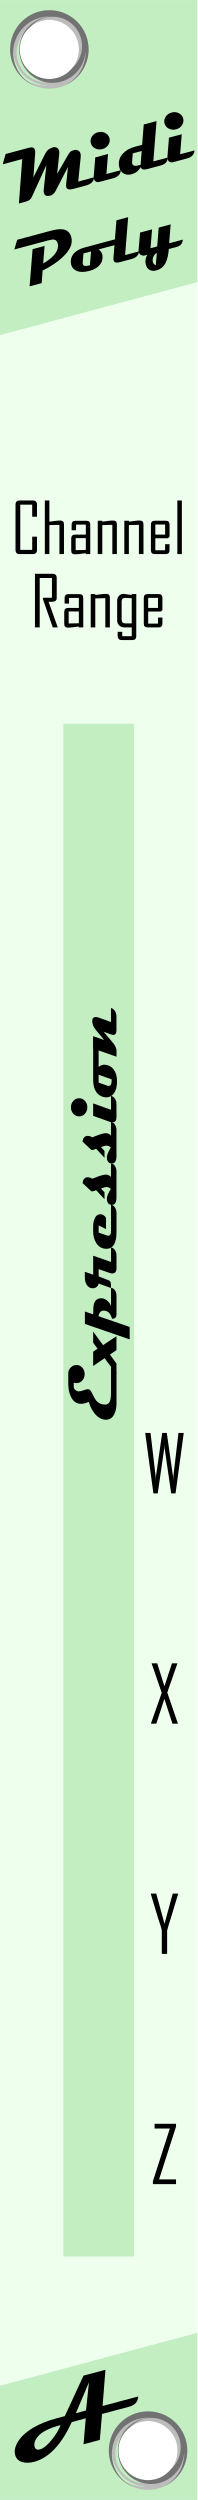
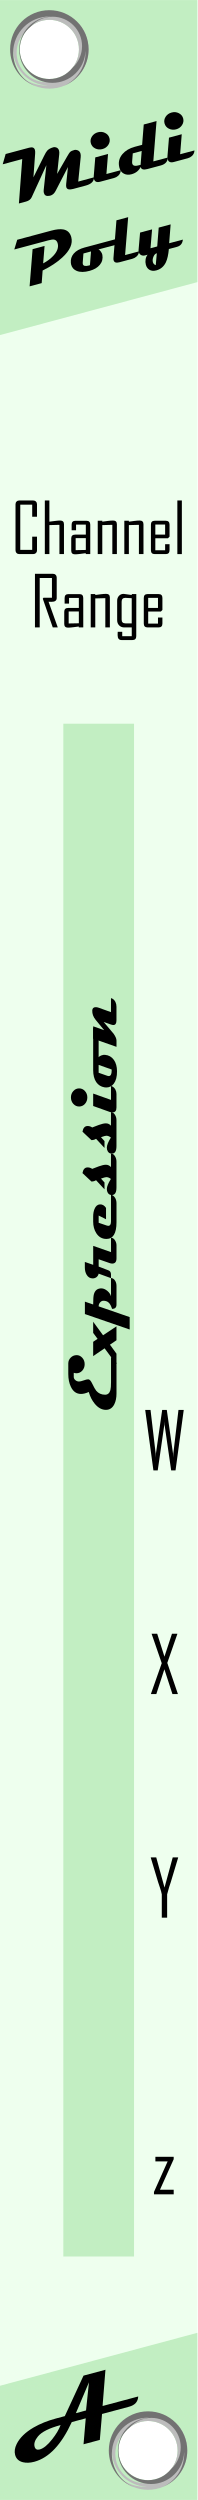
<svg xmlns="http://www.w3.org/2000/svg" width="30" height="380" viewBox="0 0 7.938 100.542" version="1.1" id="svg8">
  <defs id="defs2" />
  <g id="layer1" transform="translate(0,-196.4583)" style="display:inline">
    <path style="opacity:1;vector-effect:none;fill:#eeffee;fill-opacity:1;fill-rule:evenodd;stroke:none;stroke-width:1.837;stroke-linecap:butt;stroke-linejoin:round;stroke-miterlimit:4;stroke-dasharray:none;stroke-dashoffset:0;stroke-opacity:1;paint-order:normal" d="M 0,0 V 380 H 30 V 0 Z M 7.5,3.002 A 4.5,4.5 0 0 1 12,7.5 4.5,4.5 0 0 1 7.5,12 4.5,4.5 0 0 1 3,7.5 4.5,4.5 0 0 1 7.5,3.002 Z M 22.5,368.002 A 4.5,4.5 0 0 1 27,372.5 4.5,4.5 0 0 1 22.5,377 4.5,4.5 0 0 1 18,372.5 a 4.5,4.5 0 0 1 4.5,-4.498 z" id="rect817" transform="matrix(0.2645833,0,0,0.2645833,0,196.4583)" />
    <path style="opacity:1;vector-effect:none;fill:#c2eec2;fill-opacity:1;fill-rule:evenodd;stroke:none;stroke-width:0.855;stroke-linecap:butt;stroke-linejoin:round;stroke-miterlimit:4;stroke-dasharray:none;stroke-dashoffset:0;stroke-opacity:1;paint-order:normal" d="M 30,354.598 0,362.645 V 380 h 30 z m -7.5,13.404 A 4.5,4.5 0 0 1 27,372.5 4.5,4.5 0 0 1 22.5,377 4.5,4.5 0 0 1 18,372.5 a 4.5,4.5 0 0 1 4.5,-4.498 z" transform="matrix(0.2645833,0,0,0.2645833,0,196.4583)" id="path854" />
    <g aria-label="Ahornberg" transform="rotate(-15,-2.767502,0.4909341)" style="font-style:normal;font-weight:normal;font-size:10.583px;line-height:1.25;font-family:sans-serif;letter-spacing:0px;word-spacing:0px;fill:#000000;fill-opacity:1;stroke:none;stroke-width:0.265" id="text3789">
      <path d="m -70.39,285.033 q -0.097,0.303 -0.462,0.303 h -1.126 l -0.356,0.985 h -0.678 l 0.356,-0.985 h -0.582 q -0.955,1.152 -1.866,1.152 -0.265,0 -0.447,-0.099 -0.229,-0.125 -0.229,-0.368 0,-0.207 0.171,-0.404 0.275,-0.316 0.832,-0.468 0.436,-0.117 0.963,-0.117 h 0.368 l 1.148,-1.378 h 0.913 l -0.489,1.378 z m -1.766,-1.063 -0.83,1.063 h 0.423 z m -1.548,1.366 q -0.711,0 -0.997,0.205 -0.237,0.171 -0.237,0.362 0,0.163 0.171,0.163 0.235,0 0.587,-0.265 0.309,-0.229 0.476,-0.464 z" style="font-style:normal;font-variant:normal;font-weight:normal;font-stretch:normal;font-size:3.881px;font-family:Magneto;-inkscape-font-specification:Magneto;stroke-width:0.265" id="path4533" />
    </g>
    <path style="opacity:1;vector-effect:none;fill:#c2eec2;fill-opacity:1;fill-rule:evenodd;stroke:none;stroke-width:0.855;stroke-linecap:butt;stroke-linejoin:round;stroke-miterlimit:4;stroke-dasharray:none;stroke-dashoffset:0;stroke-opacity:1;paint-order:normal" d="M 0,0 V 50.922 L 30,42.875 V 0 Z M 7.5,3.002 A 4.5,4.5 0 0 1 12,7.5 4.5,4.5 0 0 1 7.5,12 4.5,4.5 0 0 1 3,7.5 4.5,4.5 0 0 1 7.5,3.002 Z" transform="matrix(0.2645833,0,0,0.2645833,0,196.4583)" id="path848" />
    <g id="g867" transform="translate(-15.87438)">
      <path style="opacity:1;fill:#bcbcbc;fill-opacity:1;stroke:none;stroke-width:0.795;stroke-opacity:1" d="m 82.5,367 a 5.5,5.5 0 0 0 -5.5,5.5 5.5,5.5 0 0 0 5.287,5.49 A 6,6 0 0 1 82,378.002 6,6 0 0 1 78.275,376.705 5.965,5.965 0 0 0 82.5,378.465 5.965,5.965 0 0 0 88.465,372.5 5.965,5.965 0 0 0 86.656,368.221 6,6 0 0 1 88,372 6,6 0 0 1 87.988,372.209 5.5,5.5 0 0 0 82.5,367 Z m 0,1 a 4.5,4.5 0 0 1 4.5,4.5 4.5,4.5 0 0 1 -1.73,3.545 4.473,4.473 0 0 1 -3.266,1.426 4.473,4.473 0 0 1 -4.475,-4.475 4.473,4.473 0 0 1 1.449,-3.289 A 4.5,4.5 0 0 1 82.5,368 Z" transform="matrix(0.2645833,0,0,0.2645833,0,196.4583)" id="path863" />
      <path style="opacity:1;fill:#727272;fill-opacity:1;stroke:none;stroke-width:0.795;stroke-opacity:1" d="M 82.5,366.535 A 5.965,5.965 0 0 0 76.535,372.5 5.965,5.965 0 0 0 80.424,378.088 5.5,5.5 0 0 1 77,372.998 a 5.5,5.5 0 0 1 5.5,-5.5 5.5,5.5 0 0 1 0.191,0.012 5.042,5.042 0 0 0 -4.775,5.033 5.042,5.042 0 0 0 5.043,5.041 5.042,5.042 0 0 0 5.031,-4.846 A 5.5,5.5 0 0 1 88,373.002 5.5,5.5 0 0 1 84.699,378.039 5.965,5.965 0 0 0 88.465,372.5 5.965,5.965 0 0 0 82.5,366.535 Z m 0.496,0.994 a 4.473,4.473 0 0 1 4.475,4.475 4.473,4.473 0 0 1 -1.449,3.289 A 4.5,4.5 0 0 1 82.5,377 4.5,4.5 0 0 1 78,372.5 a 4.5,4.5 0 0 1 1.73,-3.545 4.473,4.473 0 0 1 3.266,-1.426 z" transform="matrix(0.2645833,0,0,0.2645833,0,196.4583)" id="path865" />
    </g>
    <g id="g867-3" transform="translate(-19.84313,-96.57291)">
      <path style="opacity:1;fill:#bcbcbc;fill-opacity:1;stroke:none;stroke-width:0.795;stroke-opacity:1" d="m 82.5,367 a 5.5,5.5 0 0 0 -5.5,5.5 5.5,5.5 0 0 0 5.287,5.49 A 6,6 0 0 1 82,378.002 6,6 0 0 1 78.275,376.705 5.965,5.965 0 0 0 82.5,378.465 5.965,5.965 0 0 0 88.465,372.5 5.965,5.965 0 0 0 86.656,368.221 6,6 0 0 1 88,372 6,6 0 0 1 87.988,372.209 5.5,5.5 0 0 0 82.5,367 Z m 0,1 a 4.5,4.5 0 0 1 4.5,4.5 4.5,4.5 0 0 1 -1.73,3.545 4.473,4.473 0 0 1 -3.266,1.426 4.473,4.473 0 0 1 -4.475,-4.475 4.473,4.473 0 0 1 1.449,-3.289 A 4.5,4.5 0 0 1 82.5,368 Z" transform="matrix(0.2645833,0,0,0.2645833,0,196.4583)" id="path863-6" />
      <path style="opacity:1;fill:#727272;fill-opacity:1;stroke:none;stroke-width:0.795;stroke-opacity:1" d="M 82.5,366.535 A 5.965,5.965 0 0 0 76.535,372.5 5.965,5.965 0 0 0 80.424,378.088 5.5,5.5 0 0 1 77,372.998 a 5.5,5.5 0 0 1 5.5,-5.5 5.5,5.5 0 0 1 0.191,0.012 5.042,5.042 0 0 0 -4.775,5.033 5.042,5.042 0 0 0 5.043,5.041 5.042,5.042 0 0 0 5.031,-4.846 A 5.5,5.5 0 0 1 88,373.002 5.5,5.5 0 0 1 84.699,378.039 5.965,5.965 0 0 0 88.465,372.5 5.965,5.965 0 0 0 82.5,366.535 Z m 0.496,0.994 a 4.473,4.473 0 0 1 4.475,4.475 4.473,4.473 0 0 1 -1.449,3.289 A 4.5,4.5 0 0 1 82.5,377 4.5,4.5 0 0 1 78,372.5 a 4.5,4.5 0 0 1 1.73,-3.545 4.473,4.473 0 0 1 3.266,-1.426 z" transform="matrix(0.2645833,0,0,0.2645833,0,196.4583)" id="path865-0" />
    </g>
    <g aria-label="Midi" transform="rotate(-15,3.891675,0.5123487)" style="font-style:normal;font-variant:normal;font-weight:bold;font-stretch:semi-expanded;font-size:2.999px;line-height:1.25;font-family:Magneto;-inkscape-font-specification:'Magneto, Bold Semi-Expanded';font-variant-ligatures:normal;font-variant-caps:normal;font-variant-numeric:normal;font-feature-settings:normal;text-align:start;letter-spacing:0px;word-spacing:0px;writing-mode:lr-tb;text-anchor:start;fill:#000000;fill-opacity:1;stroke:none;stroke-width:0.265" id="text912">
      <path d="m -48.775,196.639 q -0.061,0.234 -0.407,0.234 h -0.526 q -0.246,0 -0.246,-0.142 0,-0.05 0.031,-0.13 l 0.243,-0.633 -0.726,0.797 q -0.117,0.13 -0.256,0.13 -0.026,0 -0.056,-0.004 -0.167,-0.019 -0.167,-0.167 0,-0.057 0.026,-0.123 l 0.36,-0.93 -0.903,1.091 q -0.091,0.111 -0.266,0.111 h -0.297 l 0.592,-1.691 h -0.813 l 0.221,-0.369 h 0.978 q 0.202,0 0.202,0.148 0,0.057 -0.028,0.138 l -0.315,0.908 0.63,-0.713 q 0.12,-0.138 0.184,-0.179 0.107,-0.067 0.277,-0.067 0.048,0 0.101,0.034 0.081,0.053 0.081,0.157 0,0.064 -0.032,0.145 l -0.284,0.738 0.564,-0.567 q 0.12,-0.12 0.16,-0.145 0.069,-0.04 0.198,-0.038 0.051,0 0.108,0.038 0.088,0.057 0.088,0.167 0,0.063 -0.029,0.139 l -0.35,0.924 z" style="font-style:normal;font-variant:normal;font-weight:bold;font-stretch:semi-expanded;font-size:2.999px;font-family:Magneto;-inkscape-font-specification:'Magneto, Bold Semi-Expanded';font-variant-ligatures:normal;font-variant-caps:normal;font-variant-numeric:normal;font-feature-settings:normal;text-align:start;writing-mode:lr-tb;text-anchor:start;stroke-width:0.265" id="path914" />
      <path d="m -47.767,195.278 q 0,0.146 -0.114,0.249 -0.113,0.102 -0.272,0.102 -0.163,0 -0.277,-0.102 -0.113,-0.102 -0.113,-0.249 0,-0.145 0.113,-0.247 0.114,-0.102 0.277,-0.102 0.16,0 0.272,0.102 0.114,0.102 0.114,0.247 z m 0.105,1.362 q -0.038,0.129 -0.158,0.19 -0.086,0.044 -0.187,0.044 h -0.578 q -0.209,0 -0.209,-0.176 0,-0.05 0.021,-0.107 l 0.255,-0.713 h 0.531 l -0.271,0.761 z" style="font-style:normal;font-variant:normal;font-weight:bold;font-stretch:semi-expanded;font-size:2.999px;font-family:Magneto;-inkscape-font-specification:'Magneto, Bold Semi-Expanded';font-variant-ligatures:normal;font-variant-caps:normal;font-variant-numeric:normal;font-feature-settings:normal;text-align:start;writing-mode:lr-tb;text-anchor:start;stroke-width:0.265" id="path916" />
      <path d="m -45.701,196.639 q -0.073,0.234 -0.359,0.234 h -0.558 q -0.242,0 -0.237,-0.152 -0.161,0.189 -0.432,0.189 -0.177,0 -0.287,-0.1 -0.114,-0.102 -0.114,-0.278 0,-0.318 0.258,-0.498 0.227,-0.157 0.558,-0.157 h 0.305 l 0.274,-0.773 h 0.533 l -0.545,1.534 z m -0.947,-0.527 h -0.372 l -0.111,0.315 q -0.015,0.044 -0.015,0.079 0,0.098 0.124,0.124 0.044,0.009 0.187,0.009 z" style="font-style:normal;font-variant:normal;font-weight:bold;font-stretch:semi-expanded;font-size:2.999px;font-family:Magneto;-inkscape-font-specification:'Magneto, Bold Semi-Expanded';font-variant-ligatures:normal;font-variant-caps:normal;font-variant-numeric:normal;font-feature-settings:normal;text-align:start;writing-mode:lr-tb;text-anchor:start;stroke-width:0.265" id="path918" />
      <path d="m -44.698,195.278 q 0,0.146 -0.114,0.249 -0.113,0.102 -0.272,0.102 -0.163,0 -0.277,-0.102 -0.113,-0.102 -0.113,-0.249 0,-0.145 0.113,-0.247 0.114,-0.102 0.277,-0.102 0.16,0 0.272,0.102 0.114,0.102 0.114,0.247 z m 0.105,1.362 q -0.038,0.129 -0.158,0.19 -0.086,0.044 -0.187,0.044 h -0.578 q -0.209,0 -0.209,-0.176 0,-0.05 0.021,-0.107 l 0.255,-0.713 h 0.531 l -0.271,0.761 z" style="font-style:normal;font-variant:normal;font-weight:bold;font-stretch:semi-expanded;font-size:2.999px;font-family:Magneto;-inkscape-font-specification:'Magneto, Bold Semi-Expanded';font-variant-ligatures:normal;font-variant-caps:normal;font-variant-numeric:normal;font-feature-settings:normal;text-align:start;writing-mode:lr-tb;text-anchor:start;stroke-width:0.265" id="path920" />
    </g>
    <g aria-label="Poly" transform="rotate(-15)" style="font-style:normal;font-variant:normal;font-weight:bold;font-stretch:semi-expanded;font-size:2.822px;line-height:1.25;font-family:Magneto;-inkscape-font-specification:'Magneto, Bold Semi-Expanded';font-variant-ligatures:normal;font-variant-caps:normal;font-variant-numeric:normal;font-feature-settings:normal;text-align:start;letter-spacing:0px;word-spacing:0px;writing-mode:lr-tb;text-anchor:start;fill:#000000;fill-opacity:1;stroke:none;stroke-width:0.265" id="text870">
      <path d="m -50.546,199.715 q 0,0.408 -0.564,0.7 -0.376,0.197 -0.896,0.299 l -0.168,0.48 h -0.503 l 0.503,-1.414 h 0.499 l -0.237,0.663 q 0.267,-0.061 0.474,-0.189 0.288,-0.181 0.299,-0.42 0.007,-0.154 -0.103,-0.203 -0.066,-0.029 -0.238,-0.029 h -1.408 l 0.215,-0.347 h 1.419 q 0.311,0 0.475,0.077 0.233,0.109 0.233,0.383 z" style="font-style:normal;font-variant:normal;font-weight:bold;font-stretch:semi-expanded;font-size:2.822px;font-family:Magneto;-inkscape-font-specification:'Magneto, Bold Semi-Expanded';font-variant-ligatures:normal;font-variant-caps:normal;font-variant-numeric:normal;font-feature-settings:normal;text-align:start;writing-mode:lr-tb;text-anchor:start;fill:#000000;fill-opacity:1;stroke-width:0.265" id="path876" />
      <path d="m -48.426,200.257 q -0.055,0.22 -0.331,0.22 h -0.863 q 0.045,0.03 0.074,0.112 0.029,0.08 0.023,0.139 -0.019,0.23 -0.203,0.361 -0.175,0.125 -0.455,0.127 -0.325,0.003 -0.5,-0.128 -0.156,-0.116 -0.156,-0.305 0,-0.037 0.007,-0.074 0.036,-0.208 0.207,-0.327 0.182,-0.125 0.485,-0.125 z m -1.502,0.22 h -0.316 l -0.124,0.353 q -0.01,0.028 -0.01,0.052 0,0.119 0.22,0.119 0.026,0 0.045,-0.001 z" style="font-style:normal;font-variant:normal;font-weight:bold;font-stretch:semi-expanded;font-size:2.822px;font-family:Magneto;-inkscape-font-specification:'Magneto, Bold Semi-Expanded';font-variant-ligatures:normal;font-variant-caps:normal;font-variant-numeric:normal;font-feature-settings:normal;text-align:start;writing-mode:lr-tb;text-anchor:start;fill:#000000;fill-opacity:1;stroke-width:0.265" id="path878" />
      <path d="m -48.063,200.973 q -0.034,0.121 -0.158,0.179 -0.087,0.041 -0.186,0.041 h -0.531 q -0.204,0 -0.204,-0.139 0,-0.036 0.015,-0.081 l 0.511,-1.441 h 0.488 l -0.514,1.441 z" style="font-style:normal;font-variant:normal;font-weight:bold;font-stretch:semi-expanded;font-size:2.822px;font-family:Magneto;-inkscape-font-specification:'Magneto, Bold Semi-Expanded';font-variant-ligatures:normal;font-variant-caps:normal;font-variant-numeric:normal;font-feature-settings:normal;text-align:start;writing-mode:lr-tb;text-anchor:start;fill:#000000;fill-opacity:1;stroke-width:0.265" id="path880" />
      <path d="m -46.237,200.973 q -0.081,0.22 -0.305,0.22 h -0.336 q -0.12,0.325 -0.252,0.482 -0.185,0.218 -0.459,0.218 -0.172,0 -0.266,-0.101 -0.081,-0.088 -0.081,-0.227 0,-0.11 0.047,-0.214 0.048,-0.103 0.125,-0.158 h -0.105 q -0.091,0 -0.152,-0.055 -0.059,-0.057 -0.059,-0.141 0,-0.039 0.014,-0.079 l 0.24,-0.663 h 0.5 l -0.258,0.717 h 0.28 l 0.254,-0.717 h 0.497 l -0.254,0.717 z m -1.153,0.258 q -0.091,0 -0.169,0.102 -0.077,0.103 -0.077,0.205 0,0.091 0.08,0.146 z" style="font-style:normal;font-variant:normal;font-weight:bold;font-stretch:semi-expanded;font-size:2.822px;font-family:Magneto;-inkscape-font-specification:'Magneto, Bold Semi-Expanded';font-variant-ligatures:normal;font-variant-caps:normal;font-variant-numeric:normal;font-feature-settings:normal;text-align:start;writing-mode:lr-tb;text-anchor:start;fill:#000000;fill-opacity:1;stroke-width:0.265" id="path882" />
    </g>
    <path style="display:inline;opacity:1;fill:#c2eec2;fill-opacity:1;stroke-width:0.512" d="M 5.391,225.562 H 2.547 v 61.648 h 2.844 z" id="rect4537" />
-     <g aria-label="Expression" transform="rotate(-90,-17.0707,-17.68086)" style="font-style:normal;font-variant:normal;font-weight:bold;font-stretch:semi-expanded;font-size:2.822px;line-height:1.25;font-family:Magneto;-inkscape-font-specification:'Magneto, Bold Semi-Expanded';font-variant-ligatures:normal;font-variant-caps:normal;font-variant-numeric:normal;font-feature-settings:normal;text-align:start;letter-spacing:0px;word-spacing:0px;writing-mode:lr-tb;text-anchor:start;fill:#000000;fill-opacity:1;stroke:none;stroke-width:0.265" id="text874">
+     <g aria-label="Expression" transform="rotate(-90,-17.26913,-17.8793)" style="font-style:normal;font-variant:normal;font-weight:bold;font-stretch:semi-expanded;font-size:2.822px;line-height:1.25;font-family:Magneto;-inkscape-font-specification:'Magneto, Bold Semi-Expanded';font-variant-ligatures:normal;font-variant-caps:normal;font-variant-numeric:normal;font-feature-settings:normal;text-align:start;letter-spacing:0px;word-spacing:0px;writing-mode:lr-tb;text-anchor:start;fill:#000000;fill-opacity:1;stroke:none;stroke-width:0.265" id="text874">
      <path d="m -286.105,2.466 q 0,0.136 -0.107,0.233 -0.106,0.096 -0.259,0.096 -0.15,0 -0.258,-0.096 -0.106,-0.096 -0.106,-0.233 0,-0.063 0.019,-0.11 h -0.163 q -0.079,0 -0.134,0.066 -0.054,0.065 -0.054,0.145 0,0.065 0.044,0.186 0.044,0.12 0.044,0.185 0,0.077 -0.16,0.154 -0.23,0.11 -0.298,0.167 -0.161,0.135 -0.161,0.356 0,0.165 0.187,0.215 0.092,0.025 0.321,0.025 h 1.005 q -0.018,0.106 -0.125,0.168 -0.094,0.052 -0.211,0.052 h -1.131 q -0.254,0 -0.429,-0.087 -0.226,-0.113 -0.226,-0.339 0,-0.245 0.245,-0.448 0.201,-0.165 0.474,-0.241 -0.079,-0.172 -0.079,-0.313 0,-0.269 0.284,-0.405 0.219,-0.106 0.521,-0.106 h 0.42 q 0.139,0 0.237,0.099 0.098,0.098 0.098,0.232 z" style="font-style:normal;font-variant:normal;font-weight:bold;font-stretch:semi-expanded;font-size:2.822px;font-family:Magneto;-inkscape-font-specification:'Magneto, Bold Semi-Expanded';font-variant-ligatures:normal;font-variant-caps:normal;font-variant-numeric:normal;font-feature-settings:normal;text-align:start;writing-mode:lr-tb;text-anchor:start;fill:#000000;fill-opacity:1;stroke-width:0.265" id="path885" />
      <path d="m -284.763,3.137 -0.544,0.398 0.358,0.539 h -0.559 l -0.178,-0.262 -0.361,0.262 h -0.431 l 0.646,-0.477 -0.313,-0.46 h 0.575 l 0.119,0.178 0.24,-0.178 z" style="font-style:normal;font-variant:normal;font-weight:bold;font-stretch:semi-expanded;font-size:2.822px;font-family:Magneto;-inkscape-font-specification:'Magneto, Bold Semi-Expanded';font-variant-ligatures:normal;font-variant-caps:normal;font-variant-numeric:normal;font-feature-settings:normal;text-align:start;writing-mode:lr-tb;text-anchor:start;fill:#000000;fill-opacity:1;stroke-width:0.265" id="path887" />
      <path d="m -283.003,3.854 q -0.012,0.106 -0.112,0.167 -0.088,0.054 -0.208,0.054 h -0.751 q -0.17,0 -0.174,-0.175 0.063,-0.026 0.128,-0.051 0.091,-0.041 0.138,-0.101 0.063,-0.079 0.063,-0.201 0,-0.076 -0.07,-0.134 -0.07,-0.058 -0.156,-0.055 l -0.431,1.247 h -0.5 l 0.622,-1.801 h 0.499 l -0.114,0.333 q 0.31,0 0.411,0.029 0.245,0.068 0.236,0.316 -0.006,0.11 -0.098,0.222 -0.095,0.116 -0.219,0.15 z" style="font-style:normal;font-variant:normal;font-weight:bold;font-stretch:semi-expanded;font-size:2.822px;font-family:Magneto;-inkscape-font-specification:'Magneto, Bold Semi-Expanded';font-variant-ligatures:normal;font-variant-caps:normal;font-variant-numeric:normal;font-feature-settings:normal;text-align:start;writing-mode:lr-tb;text-anchor:start;fill:#000000;fill-opacity:1;stroke-width:0.265" id="path889" />
      <path d="m -281.385,3.854 q 0,0.096 -0.106,0.163 -0.094,0.058 -0.196,0.058 h -0.528 q -0.209,0 -0.209,-0.174 0,-0.044 0.018,-0.095 l 0.156,-0.448 h -0.294 l -0.153,0.395 q -0.039,0.101 -0.167,0.101 h -0.146 l 0.181,-0.496 q -0.085,-0.019 -0.139,-0.085 -0.052,-0.068 -0.052,-0.154 0,-0.158 0.147,-0.245 0.123,-0.072 0.292,-0.072 h 0.223 l -0.116,0.336 h 0.762 l -0.251,0.717 z" style="font-style:normal;font-variant:normal;font-weight:bold;font-stretch:semi-expanded;font-size:2.822px;font-family:Magneto;-inkscape-font-specification:'Magneto, Bold Semi-Expanded';font-variant-ligatures:normal;font-variant-caps:normal;font-variant-numeric:normal;font-feature-settings:normal;text-align:start;writing-mode:lr-tb;text-anchor:start;fill:#000000;fill-opacity:1;stroke-width:0.265" id="path891" />
      <path d="m -279.652,3.854 q -0.029,0.106 -0.132,0.167 -0.092,0.054 -0.211,0.054 h -0.768 q -0.67,0 -0.67,-0.404 0,-0.259 0.229,-0.407 0.197,-0.127 0.469,-0.127 h 0.2 q 0.175,0 0.307,0.054 0.176,0.072 0.185,0.218 0.007,0.147 -0.142,0.245 h -0.456 l 0.149,-0.296 h -0.291 l -0.113,0.332 q -0.01,0.029 -0.01,0.052 0,0.112 0.179,0.112 z" style="font-style:normal;font-variant:normal;font-weight:bold;font-stretch:semi-expanded;font-size:2.822px;font-family:Magneto;-inkscape-font-specification:'Magneto, Bold Semi-Expanded';font-variant-ligatures:normal;font-variant-caps:normal;font-variant-numeric:normal;font-feature-settings:normal;text-align:start;writing-mode:lr-tb;text-anchor:start;fill:#000000;fill-opacity:1;stroke-width:0.265" id="path893" />
      <path d="m -277.994,3.854 q -0.006,0.092 -0.106,0.157 -0.099,0.063 -0.218,0.063 h -1.047 q -0.302,0 -0.302,-0.185 0,-0.017 0.003,-0.036 0.011,-0.083 0.088,-0.128 0.066,-0.04 0.152,-0.039 0.149,0.004 0.404,0.164 0.073,-0.091 0.073,-0.185 0,-0.047 -0.059,-0.214 l -0.156,0.142 h -0.276 l 0.367,-0.339 q -0.025,-0.043 -0.034,-0.07 -0.018,-0.051 -0.019,-0.116 l 0.339,-0.361 q 0.229,0.039 0.229,0.208 0,0.099 -0.059,0.183 0.051,0.135 0.103,0.27 0.063,0.174 0.063,0.281 0,0.119 -0.094,0.203 z" style="font-style:normal;font-variant:normal;font-weight:bold;font-stretch:semi-expanded;font-size:2.822px;font-family:Magneto;-inkscape-font-specification:'Magneto, Bold Semi-Expanded';font-variant-ligatures:normal;font-variant-caps:normal;font-variant-numeric:normal;font-feature-settings:normal;text-align:start;writing-mode:lr-tb;text-anchor:start;fill:#000000;fill-opacity:1;stroke-width:0.265" id="path895" />
      <path d="m -276.329,3.854 q -0.006,0.092 -0.106,0.157 -0.099,0.063 -0.218,0.063 h -1.047 q -0.302,0 -0.302,-0.185 0,-0.017 0.003,-0.036 0.011,-0.083 0.088,-0.128 0.066,-0.04 0.152,-0.039 0.149,0.004 0.404,0.164 0.073,-0.091 0.073,-0.185 0,-0.047 -0.059,-0.214 l -0.156,0.142 h -0.276 l 0.367,-0.339 q -0.025,-0.043 -0.034,-0.07 -0.018,-0.051 -0.019,-0.116 l 0.339,-0.361 q 0.229,0.039 0.229,0.208 0,0.099 -0.059,0.183 0.051,0.135 0.103,0.27 0.063,0.174 0.063,0.281 0,0.119 -0.094,0.203 z" style="font-style:normal;font-variant:normal;font-weight:bold;font-stretch:semi-expanded;font-size:2.822px;font-family:Magneto;-inkscape-font-specification:'Magneto, Bold Semi-Expanded';font-variant-ligatures:normal;font-variant-caps:normal;font-variant-numeric:normal;font-feature-settings:normal;text-align:start;writing-mode:lr-tb;text-anchor:start;fill:#000000;fill-opacity:1;stroke-width:0.265" id="path897" />
      <path d="m -275.378,2.572 q 0,0.138 -0.107,0.234 -0.106,0.096 -0.256,0.096 -0.153,0 -0.26,-0.096 -0.106,-0.096 -0.106,-0.234 0,-0.136 0.106,-0.233 0.107,-0.096 0.26,-0.096 0.15,0 0.256,0.096 0.107,0.096 0.107,0.233 z m 0.099,1.282 q -0.036,0.121 -0.149,0.179 -0.081,0.041 -0.176,0.041 h -0.544 q -0.197,0 -0.197,-0.165 0,-0.047 0.019,-0.101 l 0.24,-0.671 h 0.5 L -275.841,3.854 Z" style="font-style:normal;font-variant:normal;font-weight:bold;font-stretch:semi-expanded;font-size:2.822px;font-family:Magneto;-inkscape-font-specification:'Magneto, Bold Semi-Expanded';font-variant-ligatures:normal;font-variant-caps:normal;font-variant-numeric:normal;font-feature-settings:normal;text-align:start;writing-mode:lr-tb;text-anchor:start;fill:#000000;fill-opacity:1;stroke-width:0.265" id="path899" />
      <path d="m -272.931,3.137 q -0.055,0.22 -0.331,0.22 h -0.863 q 0.045,0.03 0.074,0.112 0.029,0.08 0.023,0.139 -0.019,0.23 -0.203,0.361 -0.175,0.125 -0.455,0.127 -0.325,0.003 -0.5,-0.128 -0.156,-0.116 -0.156,-0.305 0,-0.037 0.007,-0.074 0.036,-0.208 0.207,-0.327 0.182,-0.125 0.485,-0.125 z m -1.502,0.22 h -0.316 l -0.124,0.353 q -0.01,0.028 -0.01,0.052 0,0.119 0.22,0.119 0.026,0 0.045,-0.001 z" style="font-style:normal;font-variant:normal;font-weight:bold;font-stretch:semi-expanded;font-size:2.822px;font-family:Magneto;-inkscape-font-specification:'Magneto, Bold Semi-Expanded';font-variant-ligatures:normal;font-variant-caps:normal;font-variant-numeric:normal;font-feature-settings:normal;text-align:start;writing-mode:lr-tb;text-anchor:start;fill:#000000;fill-opacity:1;stroke-width:0.265" id="path901" />
      <path d="m -271.746,3.854 q -0.036,0.121 -0.158,0.179 -0.087,0.041 -0.186,0.041 h -0.55 q -0.189,0 -0.189,-0.124 0,-0.041 0.019,-0.096 l 0.105,-0.296 -0.474,0.401 q -0.167,0.116 -0.274,0.116 h -0.254 l 0.329,-0.937 h 0.497 l -0.156,0.441 0.42,-0.345 q 0.171,-0.139 0.371,-0.134 0.135,0.006 0.135,0.143 0,0.051 -0.022,0.114 l -0.178,0.496 z" style="font-style:normal;font-variant:normal;font-weight:bold;font-stretch:semi-expanded;font-size:2.822px;font-family:Magneto;-inkscape-font-specification:'Magneto, Bold Semi-Expanded';font-variant-ligatures:normal;font-variant-caps:normal;font-variant-numeric:normal;font-feature-settings:normal;text-align:start;writing-mode:lr-tb;text-anchor:start;fill:#000000;fill-opacity:1;stroke-width:0.265" id="path903" />
    </g>
-     <g aria-label="W" style="font-style:normal;font-variant:normal;font-weight:normal;font-stretch:condensed;font-size:3.175px;line-height:1.25;font-family:'Agency FB';-inkscape-font-specification:'Agency FB, Condensed';font-variant-ligatures:normal;font-variant-caps:normal;font-variant-numeric:normal;font-feature-settings:normal;text-align:center;letter-spacing:0px;word-spacing:0px;writing-mode:lr-tb;text-anchor:middle;fill:#000000;fill-opacity:1;stroke:none;stroke-width:0.265" id="text914" transform="translate(0,-6.085416)">
+     <g aria-label="W" style="font-style:normal;font-variant:normal;font-weight:normal;font-stretch:condensed;font-size:3.175px;line-height:1.25;font-family:'Agency FB';-inkscape-font-specification:'Agency FB, Condensed';font-variant-ligatures:normal;font-variant-caps:normal;font-variant-numeric:normal;font-feature-settings:normal;text-align:center;letter-spacing:0px;word-spacing:0px;writing-mode:lr-tb;text-anchor:middle;fill:#000000;fill-opacity:1;stroke:none;stroke-width:0.265" id="text914" transform="translate(0,-7.011458)">
      <path d="m 7.39,260.172 -0.33,2.432 H 6.884 l -0.264,-1.829 q -0.002,-0.048 -0.006,-0.143 0,0.05 -0.006,0.143 l -0.264,1.829 H 6.17 l -0.33,-2.432 h 0.214 l 0.206,1.75 q 0.002,0.059 0.006,0.174 -0.002,-0.059 0.006,-0.174 l 0.251,-1.75 H 6.708 l 0.25,1.75 q 0.003,0.059 0.006,0.174 0,-0.059 0.008,-0.174 l 0.206,-1.75 z" style="font-style:normal;font-variant:normal;font-weight:normal;font-stretch:condensed;font-size:3.175px;font-family:'Agency FB';-inkscape-font-specification:'Agency FB, Condensed';font-variant-ligatures:normal;font-variant-caps:normal;font-variant-numeric:normal;font-feature-settings:normal;text-align:center;writing-mode:lr-tb;text-anchor:middle;stroke-width:0.265" id="path956" />
    </g>
-     <g aria-label="X" style="font-style:normal;font-variant:normal;font-weight:normal;font-stretch:condensed;font-size:3.175px;line-height:1.25;font-family:'Agency FB';-inkscape-font-specification:'Agency FB, Condensed';font-variant-ligatures:normal;font-variant-caps:normal;font-variant-numeric:normal;font-feature-settings:normal;text-align:center;letter-spacing:0px;word-spacing:0px;writing-mode:lr-tb;text-anchor:middle;fill:#000000;fill-opacity:1;stroke:none;stroke-width:0.265" id="text918" transform="translate(0,-4.7625)">
+     <g aria-label="X" style="font-style:normal;font-variant:normal;font-weight:normal;font-stretch:condensed;font-size:3.175px;line-height:1.25;font-family:'Agency FB';-inkscape-font-specification:'Agency FB, Condensed';font-variant-ligatures:normal;font-variant-caps:normal;font-variant-numeric:normal;font-feature-settings:normal;text-align:center;letter-spacing:0px;word-spacing:0px;writing-mode:lr-tb;text-anchor:middle;fill:#000000;fill-opacity:1;stroke:none;stroke-width:0.265" id="text918" transform="translate(0,-5.953125)">
      <path d="M 7.157,270.542 H 6.935 l -0.324,-0.997 -0.324,0.997 H 6.072 q 0,-0.011 0,-0.012 l 0.433,-1.229 q -0.409,-1.178 -0.408,-1.184 h 0.226 l 0.291,0.921 0.302,-0.921 h 0.215 q 0,0.011 0,0.014 l -0.403,1.158 q 0.431,1.248 0.428,1.254 z" style="font-style:normal;font-variant:normal;font-weight:normal;font-stretch:condensed;font-size:3.175px;font-family:'Agency FB';-inkscape-font-specification:'Agency FB, Condensed';font-variant-ligatures:normal;font-variant-caps:normal;font-variant-numeric:normal;font-feature-settings:normal;text-align:center;writing-mode:lr-tb;text-anchor:middle;stroke-width:0.265" id="path959" />
    </g>
-     <g aria-label="Y" style="font-style:normal;font-variant:normal;font-weight:normal;font-stretch:condensed;font-size:3.175px;line-height:1.25;font-family:'Agency FB';-inkscape-font-specification:'Agency FB, Condensed';font-variant-ligatures:normal;font-variant-caps:normal;font-variant-numeric:normal;font-feature-settings:normal;text-align:center;letter-spacing:0px;word-spacing:0px;writing-mode:lr-tb;text-anchor:middle;fill:#000000;fill-opacity:1;stroke:none;stroke-width:0.265" id="text922" transform="translate(0,-3.439583)">
+     <g aria-label="Y" style="font-style:normal;font-variant:normal;font-weight:normal;font-stretch:condensed;font-size:3.175px;line-height:1.25;font-family:'Agency FB';-inkscape-font-specification:'Agency FB, Condensed';font-variant-ligatures:normal;font-variant-caps:normal;font-variant-numeric:normal;font-feature-settings:normal;text-align:center;letter-spacing:0px;word-spacing:0px;writing-mode:lr-tb;text-anchor:middle;fill:#000000;fill-opacity:1;stroke:none;stroke-width:0.265" id="text922" transform="translate(0,-4.894792)">
      <path d="m 7.164,276.067 -0.295,0.981 q -0.056,0.147 -0.147,0.491 v 0.939 H 6.507 v -0.939 q -0.022,-0.118 -0.067,-0.248 -0.074,-0.223 -0.081,-0.243 L 6.065,276.067 q 0,-0.002 0,-0.014 h 0.219 l 0.333,1.214 0.33,-1.214 h 0.217 q 0,0.011 0,0.014 z" style="font-style:normal;font-variant:normal;font-weight:normal;font-stretch:condensed;font-size:3.175px;font-family:'Agency FB';-inkscape-font-specification:'Agency FB, Condensed';font-variant-ligatures:normal;font-variant-caps:normal;font-variant-numeric:normal;font-feature-settings:normal;text-align:center;writing-mode:lr-tb;text-anchor:middle;stroke-width:0.265" id="path962" />
-     </g>
-     <g aria-label="Z" style="font-style:normal;font-variant:normal;font-weight:normal;font-stretch:condensed;font-size:3.175px;line-height:1.25;font-family:'Agency FB';-inkscape-font-specification:'Agency FB, Condensed';font-variant-ligatures:normal;font-variant-caps:normal;font-variant-numeric:normal;font-feature-settings:normal;text-align:center;letter-spacing:0px;word-spacing:0px;writing-mode:lr-tb;text-anchor:middle;fill:#000000;fill-opacity:1;stroke:none;stroke-width:0.265" id="text926" transform="translate(0,-2.116667)">
-       <path d="M 7.08,286.417 H 6.149 q 0,-0.115 0,-0.115 l 0.682,-2.121 H 6.216 v -0.191 h 0.864 q 0,0.112 0,0.112 l -0.682,2.124 h 0.682 z" style="font-style:normal;font-variant:normal;font-weight:normal;font-stretch:condensed;font-size:3.175px;font-family:'Agency FB';-inkscape-font-specification:'Agency FB, Condensed';font-variant-ligatures:normal;font-variant-caps:normal;font-variant-numeric:normal;font-feature-settings:normal;text-align:center;writing-mode:lr-tb;text-anchor:middle;stroke-width:0.265" id="path965" />
    </g>
    <g aria-label="Channel" style="font-style:normal;font-variant:normal;font-weight:normal;font-stretch:condensed;font-size:2.822px;line-height:1.25;font-family:'Agency FB';-inkscape-font-specification:'Agency FB, Condensed';font-variant-ligatures:normal;font-variant-caps:normal;font-variant-numeric:normal;font-feature-settings:normal;text-align:start;letter-spacing:0px;word-spacing:0px;writing-mode:lr-tb;text-anchor:start;fill:#000000;fill-opacity:1;stroke:none;stroke-width:0.265" id="text930" transform="translate(0,5.06667)">
      <path d="m 1.488,213.521 q 0,0.068 -0.044,0.11 -0.044,0.043 -0.112,0.043 H 0.777 q -0.068,0 -0.11,-0.043 -0.043,-0.043 -0.043,-0.11 v -1.851 q 0,-0.068 0.043,-0.11 0.043,-0.043 0.11,-0.043 h 0.555 q 0.068,0 0.112,0.043 0.044,0.043 0.044,0.11 v 0.502 H 1.295 v -0.485 H 0.815 v 1.818 H 1.295 v -0.531 h 0.193 z" style="font-style:normal;font-variant:normal;font-weight:normal;font-stretch:condensed;font-size:2.822px;font-family:'Agency FB';-inkscape-font-specification:'Agency FB, Condensed';font-variant-ligatures:normal;font-variant-caps:normal;font-variant-numeric:normal;font-feature-settings:normal;text-align:start;writing-mode:lr-tb;text-anchor:start;stroke-width:0.265" id="path972" />
      <path d="M 2.573,213.674 H 2.39 v -1.177 l -0.404,0.011 v 1.166 h -0.183 v -2.157 h 0.183 v 0.853 q 0.109,-0.014 0.218,-0.028 0.138,-0.018 0.216,-0.018 0.153,0 0.153,0.15 z" style="font-style:normal;font-variant:normal;font-weight:normal;font-stretch:condensed;font-size:2.822px;font-family:'Agency FB';-inkscape-font-specification:'Agency FB, Condensed';font-variant-ligatures:normal;font-variant-caps:normal;font-variant-numeric:normal;font-feature-settings:normal;text-align:start;writing-mode:lr-tb;text-anchor:start;stroke-width:0.265" id="path974" />
      <path d="m 3.63,213.674 h -0.181 v -0.037 q -0.109,0.015 -0.218,0.029 -0.135,0.017 -0.216,0.017 -0.15,0 -0.15,-0.149 v -0.489 q 0,-0.154 0.156,-0.154 h 0.431 v -0.404 H 3.059 v 0.229 h -0.178 v -0.226 q 0,-0.156 0.154,-0.156 h 0.441 q 0.154,0 0.154,0.156 z m -0.178,-0.167 v -0.474 H 3.043 v 0.482 z" style="font-style:normal;font-variant:normal;font-weight:normal;font-stretch:condensed;font-size:2.822px;font-family:'Agency FB';-inkscape-font-specification:'Agency FB, Condensed';font-variant-ligatures:normal;font-variant-caps:normal;font-variant-numeric:normal;font-feature-settings:normal;text-align:start;writing-mode:lr-tb;text-anchor:start;stroke-width:0.265" id="path976" />
      <path d="M 4.701,213.674 H 4.518 v -1.177 l -0.404,0.011 v 1.166 H 3.931 v -1.341 h 0.183 v 0.037 q 0.107,-0.014 0.216,-0.029 0.132,-0.017 0.218,-0.017 0.153,0 0.153,0.15 z" style="font-style:normal;font-variant:normal;font-weight:normal;font-stretch:condensed;font-size:2.822px;font-family:'Agency FB';-inkscape-font-specification:'Agency FB, Condensed';font-variant-ligatures:normal;font-variant-caps:normal;font-variant-numeric:normal;font-feature-settings:normal;text-align:start;writing-mode:lr-tb;text-anchor:start;stroke-width:0.265" id="path978" />
      <path d="M 5.771,213.674 H 5.587 v -1.177 l -0.404,0.011 v 1.166 H 5 v -1.341 h 0.183 v 0.037 q 0.107,-0.014 0.216,-0.029 0.132,-0.017 0.218,-0.017 0.153,0 0.153,0.15 z" style="font-style:normal;font-variant:normal;font-weight:normal;font-stretch:condensed;font-size:2.822px;font-family:'Agency FB';-inkscape-font-specification:'Agency FB, Condensed';font-variant-ligatures:normal;font-variant-caps:normal;font-variant-numeric:normal;font-feature-settings:normal;text-align:start;writing-mode:lr-tb;text-anchor:start;stroke-width:0.265" id="path980" />
      <path d="m 6.819,213.518 q 0,0.156 -0.154,0.156 H 6.224 q -0.154,0 -0.154,-0.156 v -1.029 q 0,-0.156 0.154,-0.156 h 0.441 q 0.154,0 0.154,0.156 v 0.482 l -0.062,0.065 H 6.247 v 0.485 h 0.394 v -0.245 h 0.178 z m -0.178,-0.628 v -0.404 H 6.247 v 0.404 z" style="font-style:normal;font-variant:normal;font-weight:normal;font-stretch:condensed;font-size:2.822px;font-family:'Agency FB';-inkscape-font-specification:'Agency FB, Condensed';font-variant-ligatures:normal;font-variant-caps:normal;font-variant-numeric:normal;font-feature-settings:normal;text-align:start;writing-mode:lr-tb;text-anchor:start;stroke-width:0.265" id="path982" />
      <path d="m 7.314,213.674 h -0.181 v -2.157 h 0.181 z" style="font-style:normal;font-variant:normal;font-weight:normal;font-stretch:condensed;font-size:2.822px;font-family:'Agency FB';-inkscape-font-specification:'Agency FB, Condensed';font-variant-ligatures:normal;font-variant-caps:normal;font-variant-numeric:normal;font-feature-settings:normal;text-align:start;writing-mode:lr-tb;text-anchor:start;stroke-width:0.265" id="path984" />
    </g>
    <g aria-label="Range" style="font-style:normal;font-variant:normal;font-weight:normal;font-stretch:condensed;font-size:2.822px;line-height:1.25;font-family:'Agency FB';-inkscape-font-specification:'Agency FB, Condensed';font-variant-ligatures:normal;font-variant-caps:normal;font-variant-numeric:normal;font-feature-settings:normal;text-align:start;letter-spacing:0px;word-spacing:0px;writing-mode:lr-tb;text-anchor:start;fill:#000000;fill-opacity:1;stroke:none;stroke-width:0.265" id="text934" transform="translate(0,5.06667)">
      <path d="M 2.323,216.623 H 2.122 l -0.401,-1.155 0.026,-0.039 H 2.089 V 214.636 H 1.597 v 1.987 H 1.406 V 214.466 h 0.722 q 0.068,0 0.11,0.043 0.043,0.043 0.043,0.11 v 0.819 q 0,0.156 -0.209,0.156 -0.021,0 -0.061,-0.001 -0.04,-0.003 -0.058,-0.003 0.186,0.515 0.371,1.034 z" style="font-style:normal;font-variant:normal;font-weight:normal;font-stretch:condensed;font-size:2.822px;font-family:'Agency FB';-inkscape-font-specification:'Agency FB, Condensed';font-variant-ligatures:normal;font-variant-caps:normal;font-variant-numeric:normal;font-feature-settings:normal;text-align:start;writing-mode:lr-tb;text-anchor:start;stroke-width:0.265" id="path987" />
      <path d="m 3.349,216.623 h -0.181 v -0.037 q -0.109,0.015 -0.218,0.029 -0.135,0.017 -0.216,0.017 -0.15,0 -0.15,-0.149 v -0.489 q 0,-0.154 0.156,-0.154 h 0.431 v -0.404 h -0.394 v 0.229 H 2.599 v -0.226 q 0,-0.156 0.154,-0.156 h 0.441 q 0.154,0 0.154,0.156 z m -0.178,-0.167 v -0.474 H 2.762 v 0.482 z" style="font-style:normal;font-variant:normal;font-weight:normal;font-stretch:condensed;font-size:2.822px;font-family:'Agency FB';-inkscape-font-specification:'Agency FB, Condensed';font-variant-ligatures:normal;font-variant-caps:normal;font-variant-numeric:normal;font-feature-settings:normal;text-align:start;writing-mode:lr-tb;text-anchor:start;stroke-width:0.265" id="path989" />
      <path d="m 4.419,216.623 h -0.183 v -1.177 l -0.404,0.011 v 1.166 H 3.649 v -1.341 h 0.183 v 0.037 q 0.107,-0.014 0.216,-0.029 0.132,-0.017 0.218,-0.017 0.153,0 0.153,0.15 z" style="font-style:normal;font-variant:normal;font-weight:normal;font-stretch:condensed;font-size:2.822px;font-family:'Agency FB';-inkscape-font-specification:'Agency FB, Condensed';font-variant-ligatures:normal;font-variant-caps:normal;font-variant-numeric:normal;font-feature-settings:normal;text-align:start;writing-mode:lr-tb;text-anchor:start;stroke-width:0.265" id="path991" />
      <path d="m 5.48,216.975 q 0,0.156 -0.156,0.156 h -0.435 q -0.158,0 -0.158,-0.197 0,-0.023 0.001,-0.07 0.003,-0.045 0.003,-0.066 h 0.181 v 0.178 h 0.383 v -0.353 H 4.997 q -0.123,0 -0.204,-0.081 -0.081,-0.083 -0.081,-0.207 v -0.784 q 0,-0.119 0.072,-0.197 0.072,-0.08 0.189,-0.08 0.032,0 0.327,0.045 v -0.037 h 0.182 z m -0.182,-0.514 v -1.013 q -0.218,-0.014 -0.254,-0.014 -0.152,0 -0.152,0.154 v 0.718 q 0,0.154 0.152,0.154 z" style="font-style:normal;font-variant:normal;font-weight:normal;font-stretch:condensed;font-size:2.822px;font-family:'Agency FB';-inkscape-font-specification:'Agency FB, Condensed';font-variant-ligatures:normal;font-variant-caps:normal;font-variant-numeric:normal;font-feature-settings:normal;text-align:start;writing-mode:lr-tb;text-anchor:start;stroke-width:0.265" id="path993" />
      <path d="m 6.532,216.467 q 0,0.156 -0.154,0.156 H 5.937 q -0.154,0 -0.154,-0.156 v -1.029 q 0,-0.156 0.154,-0.156 h 0.441 q 0.154,0 0.154,0.156 v 0.482 l -0.062,0.065 H 5.96 v 0.485 h 0.394 V 216.224 H 6.532 Z m -0.178,-0.628 v -0.404 h -0.394 v 0.404 z" style="font-style:normal;font-variant:normal;font-weight:normal;font-stretch:condensed;font-size:2.822px;font-family:'Agency FB';-inkscape-font-specification:'Agency FB, Condensed';font-variant-ligatures:normal;font-variant-caps:normal;font-variant-numeric:normal;font-feature-settings:normal;text-align:start;writing-mode:lr-tb;text-anchor:start;stroke-width:0.265" id="path995" />
    </g>
+     <text xml:space="preserve" style="font-style:normal;font-variant:normal;font-weight:bold;font-stretch:semi-expanded;font-size:3.528px;line-height:1.25;font-family:Magneto;-inkscape-font-specification:'Magneto, Bold Semi-Expanded';font-variant-ligatures:normal;font-variant-caps:normal;font-variant-numeric:normal;font-feature-settings:normal;text-align:start;letter-spacing:0px;word-spacing:0px;writing-mode:lr-tb;text-anchor:start;fill:#000000;fill-opacity:1;stroke:none;stroke-width:0.265" x="21.741" y="211.272" id="text875">
+       <tspan id="tspan873" x="21.741" y="211.272" style="font-style:normal;font-variant:normal;font-weight:bold;font-stretch:semi-expanded;font-size:3.528px;font-family:Magneto;-inkscape-font-specification:'Magneto, Bold Semi-Expanded';font-variant-ligatures:normal;font-variant-caps:normal;font-variant-numeric:normal;font-feature-settings:normal;text-align:start;writing-mode:lr-tb;text-anchor:start;stroke-width:0.265">Mpe</tspan>
+     </text>
+     <g aria-label="z" style="font-style:normal;font-variant:normal;font-weight:normal;font-stretch:condensed;font-size:3.175px;line-height:1.25;font-family:'Agency FB';-inkscape-font-specification:'Agency FB, Condensed';font-variant-ligatures:normal;font-variant-caps:normal;font-variant-numeric:normal;font-feature-settings:normal;text-align:start;letter-spacing:0px;word-spacing:0px;writing-mode:lr-tb;text-anchor:start;fill:#000000;fill-opacity:1;stroke:none;stroke-width:0.265" id="text883" transform="translate(0.0446412,0.396875)">
+       <path d="m 6.942,284.312 h -0.794 v -0.095 l 0.55,-1.229 H 6.205 v -0.184 h 0.736 v 0.096 l -0.552,1.228 h 0.552 z" style="font-style:normal;font-variant:normal;font-weight:normal;font-stretch:condensed;font-size:3.175px;font-family:'Agency FB';-inkscape-font-specification:'Agency FB, Condensed';font-variant-ligatures:normal;font-variant-caps:normal;font-variant-numeric:normal;font-feature-settings:normal;text-align:start;writing-mode:lr-tb;text-anchor:start;stroke-width:0.265" id="path886" />
+     </g>
  </g>
</svg>
